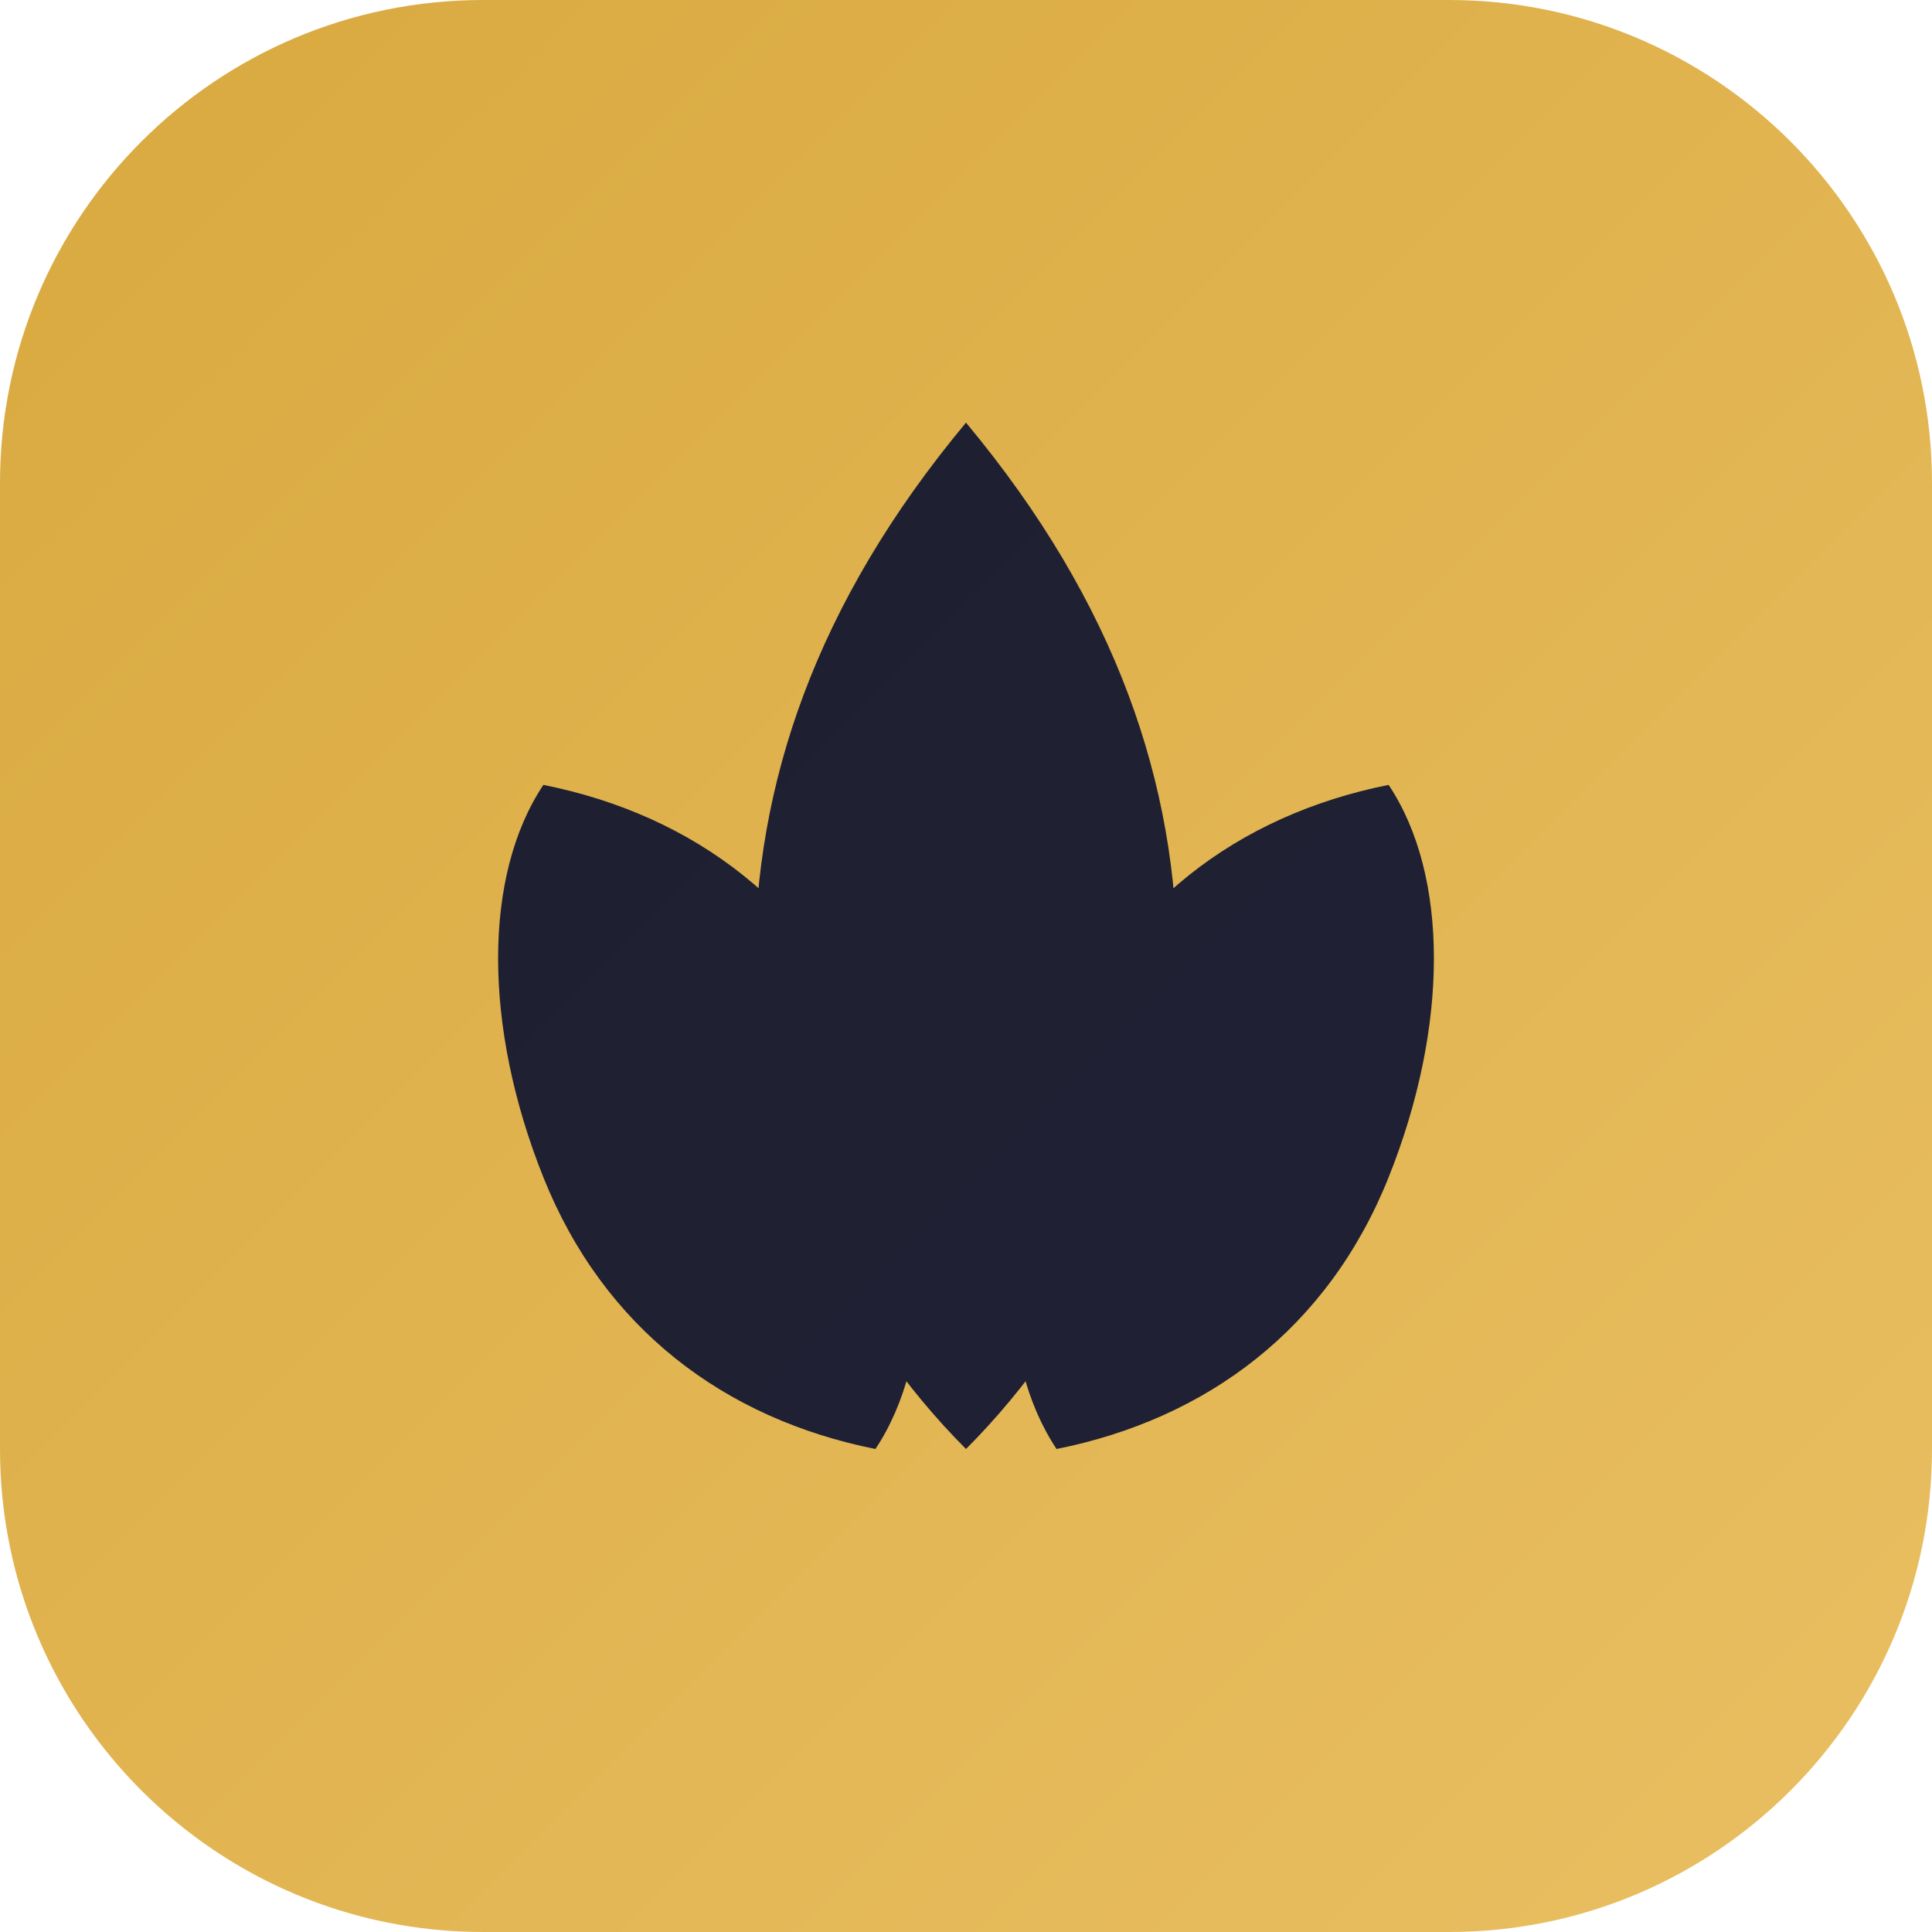
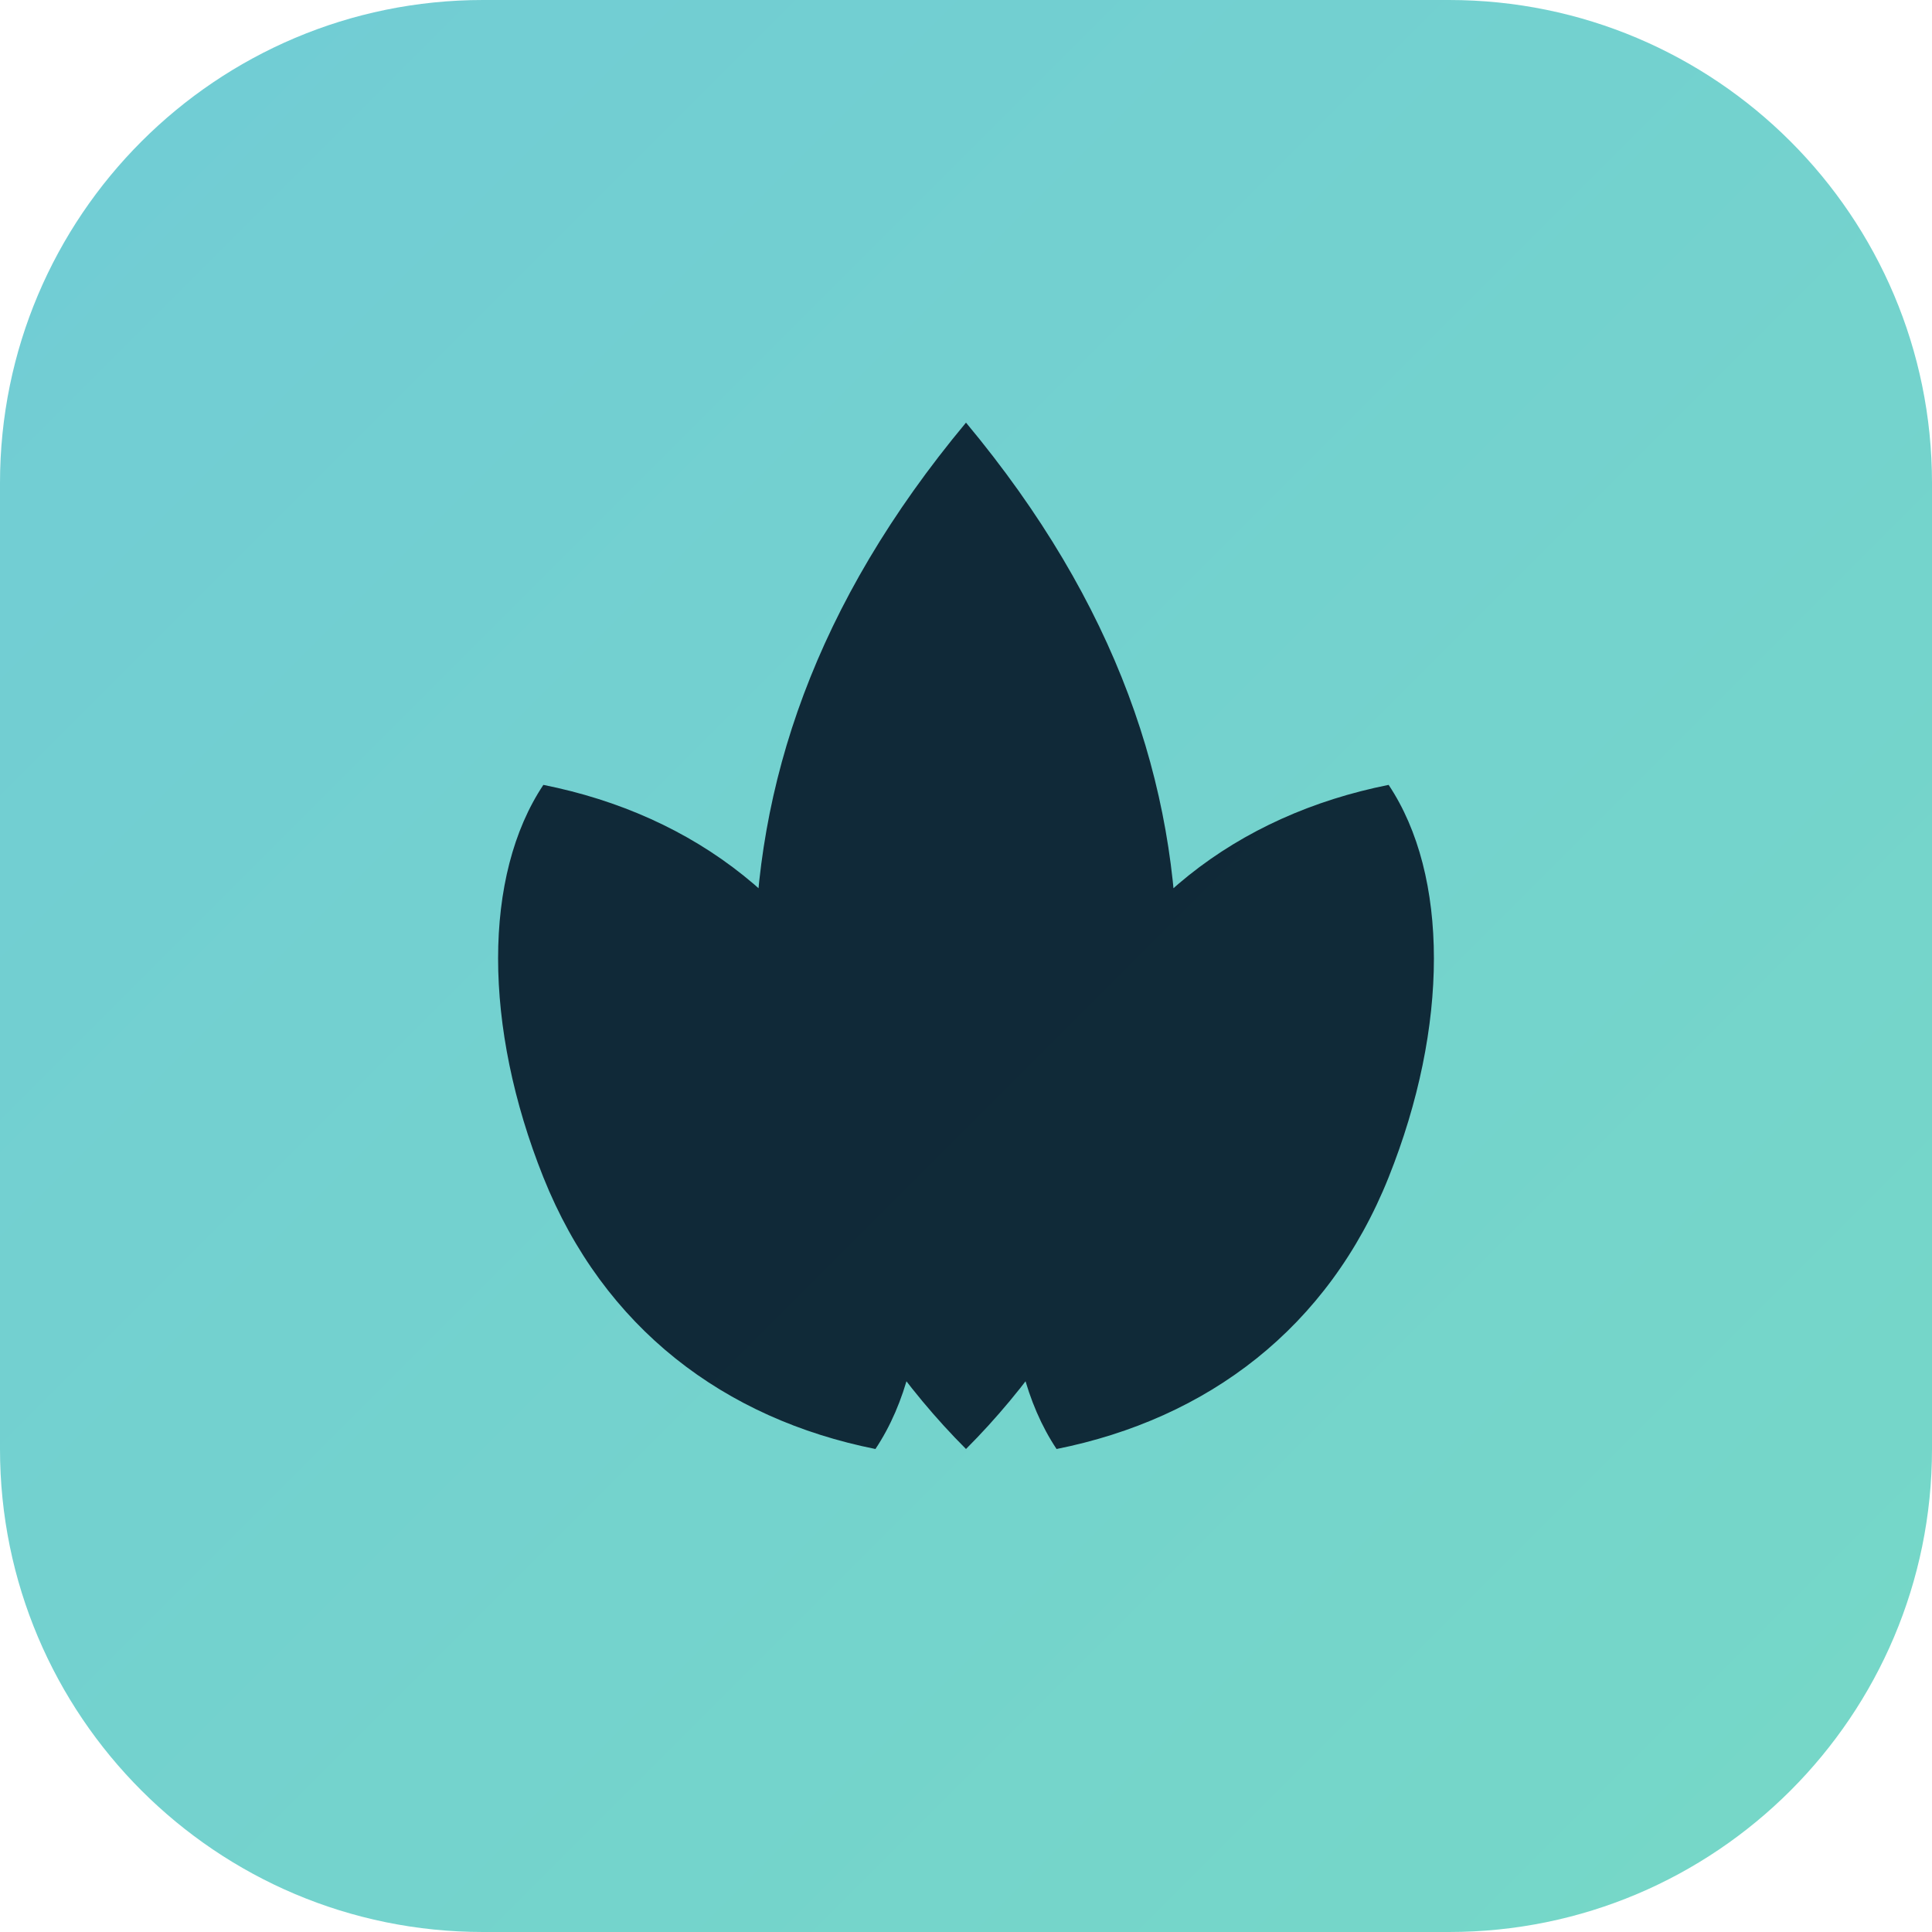
<svg xmlns="http://www.w3.org/2000/svg" width="1024" height="1024" viewBox="0 0 1024 1024">
  <defs>
    <linearGradient id="tile" x1="0" y1="0" x2="1" y2="1">
-       <stop offset="0" stop-color="#D9A93F" />
-       <stop offset="1" stop-color="#E9BF62" />
+       <stop offset="0" stop-color="#71CCD5" />
+       <stop offset="1" stop-color="#76D8C7" />
    </linearGradient>
    <linearGradient id="mark" x1="0" y1="0" x2="1" y2="1">
-       <stop offset="0" stop-color="#0E1430" />
-       <stop offset="1" stop-color="#0E1430" />
+       <stop offset="0" stop-color="#081B2B" />
+       <stop offset="1" stop-color="#081B2B" />
    </linearGradient>
  </defs>
  <rect x="0" y="0" width="1024" height="1024" rx="256" fill="url(#tile)" />
  <g transform="translate(0 0) scale(16)">
    <path d="M32 14c5 6 7 12 7 18s-3 12-7 16c-4-4-7-10-7-16s2-12 7-18zm-14 12c5 1 9 4 11 9s2 10 0 13c-5-1-9-4-11-9s-2-10 0-13zm28 0c2 3 2 8 0 13s-6 8-11 9c-2-3-2-8 0-13s6-8 11-9z" fill="url(#mark)" opacity="0.92" />
  </g>
</svg>
